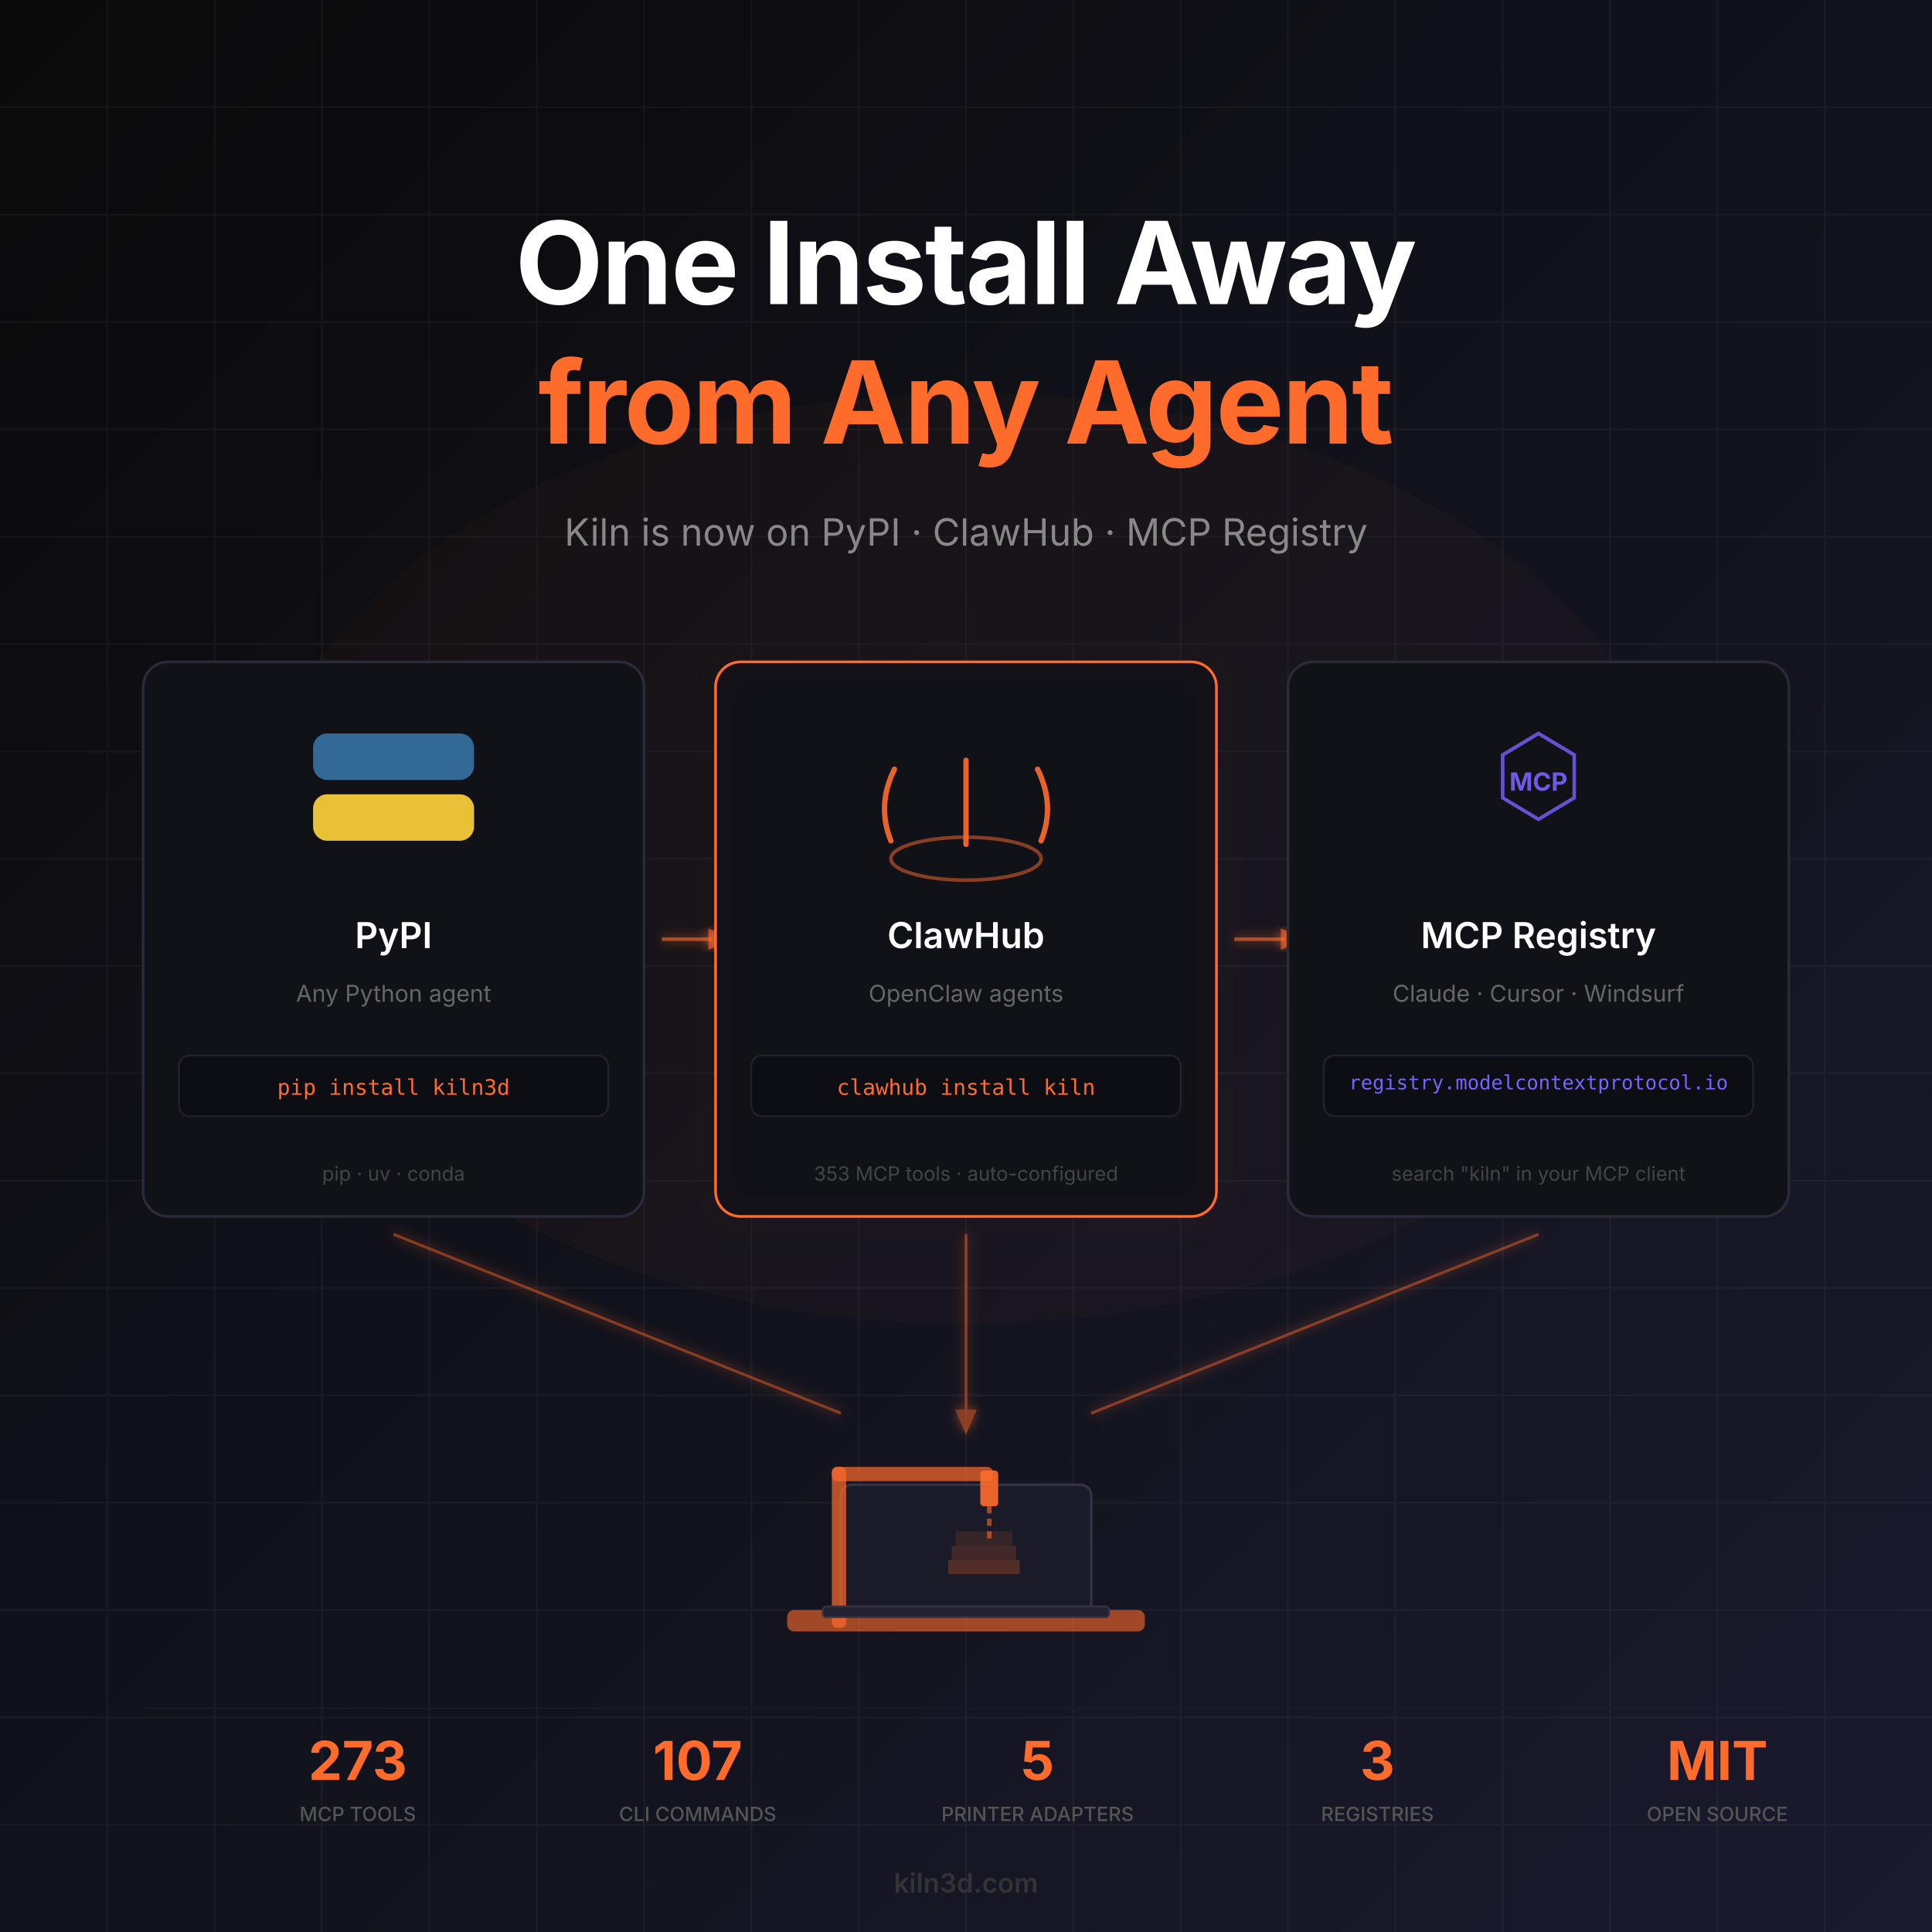
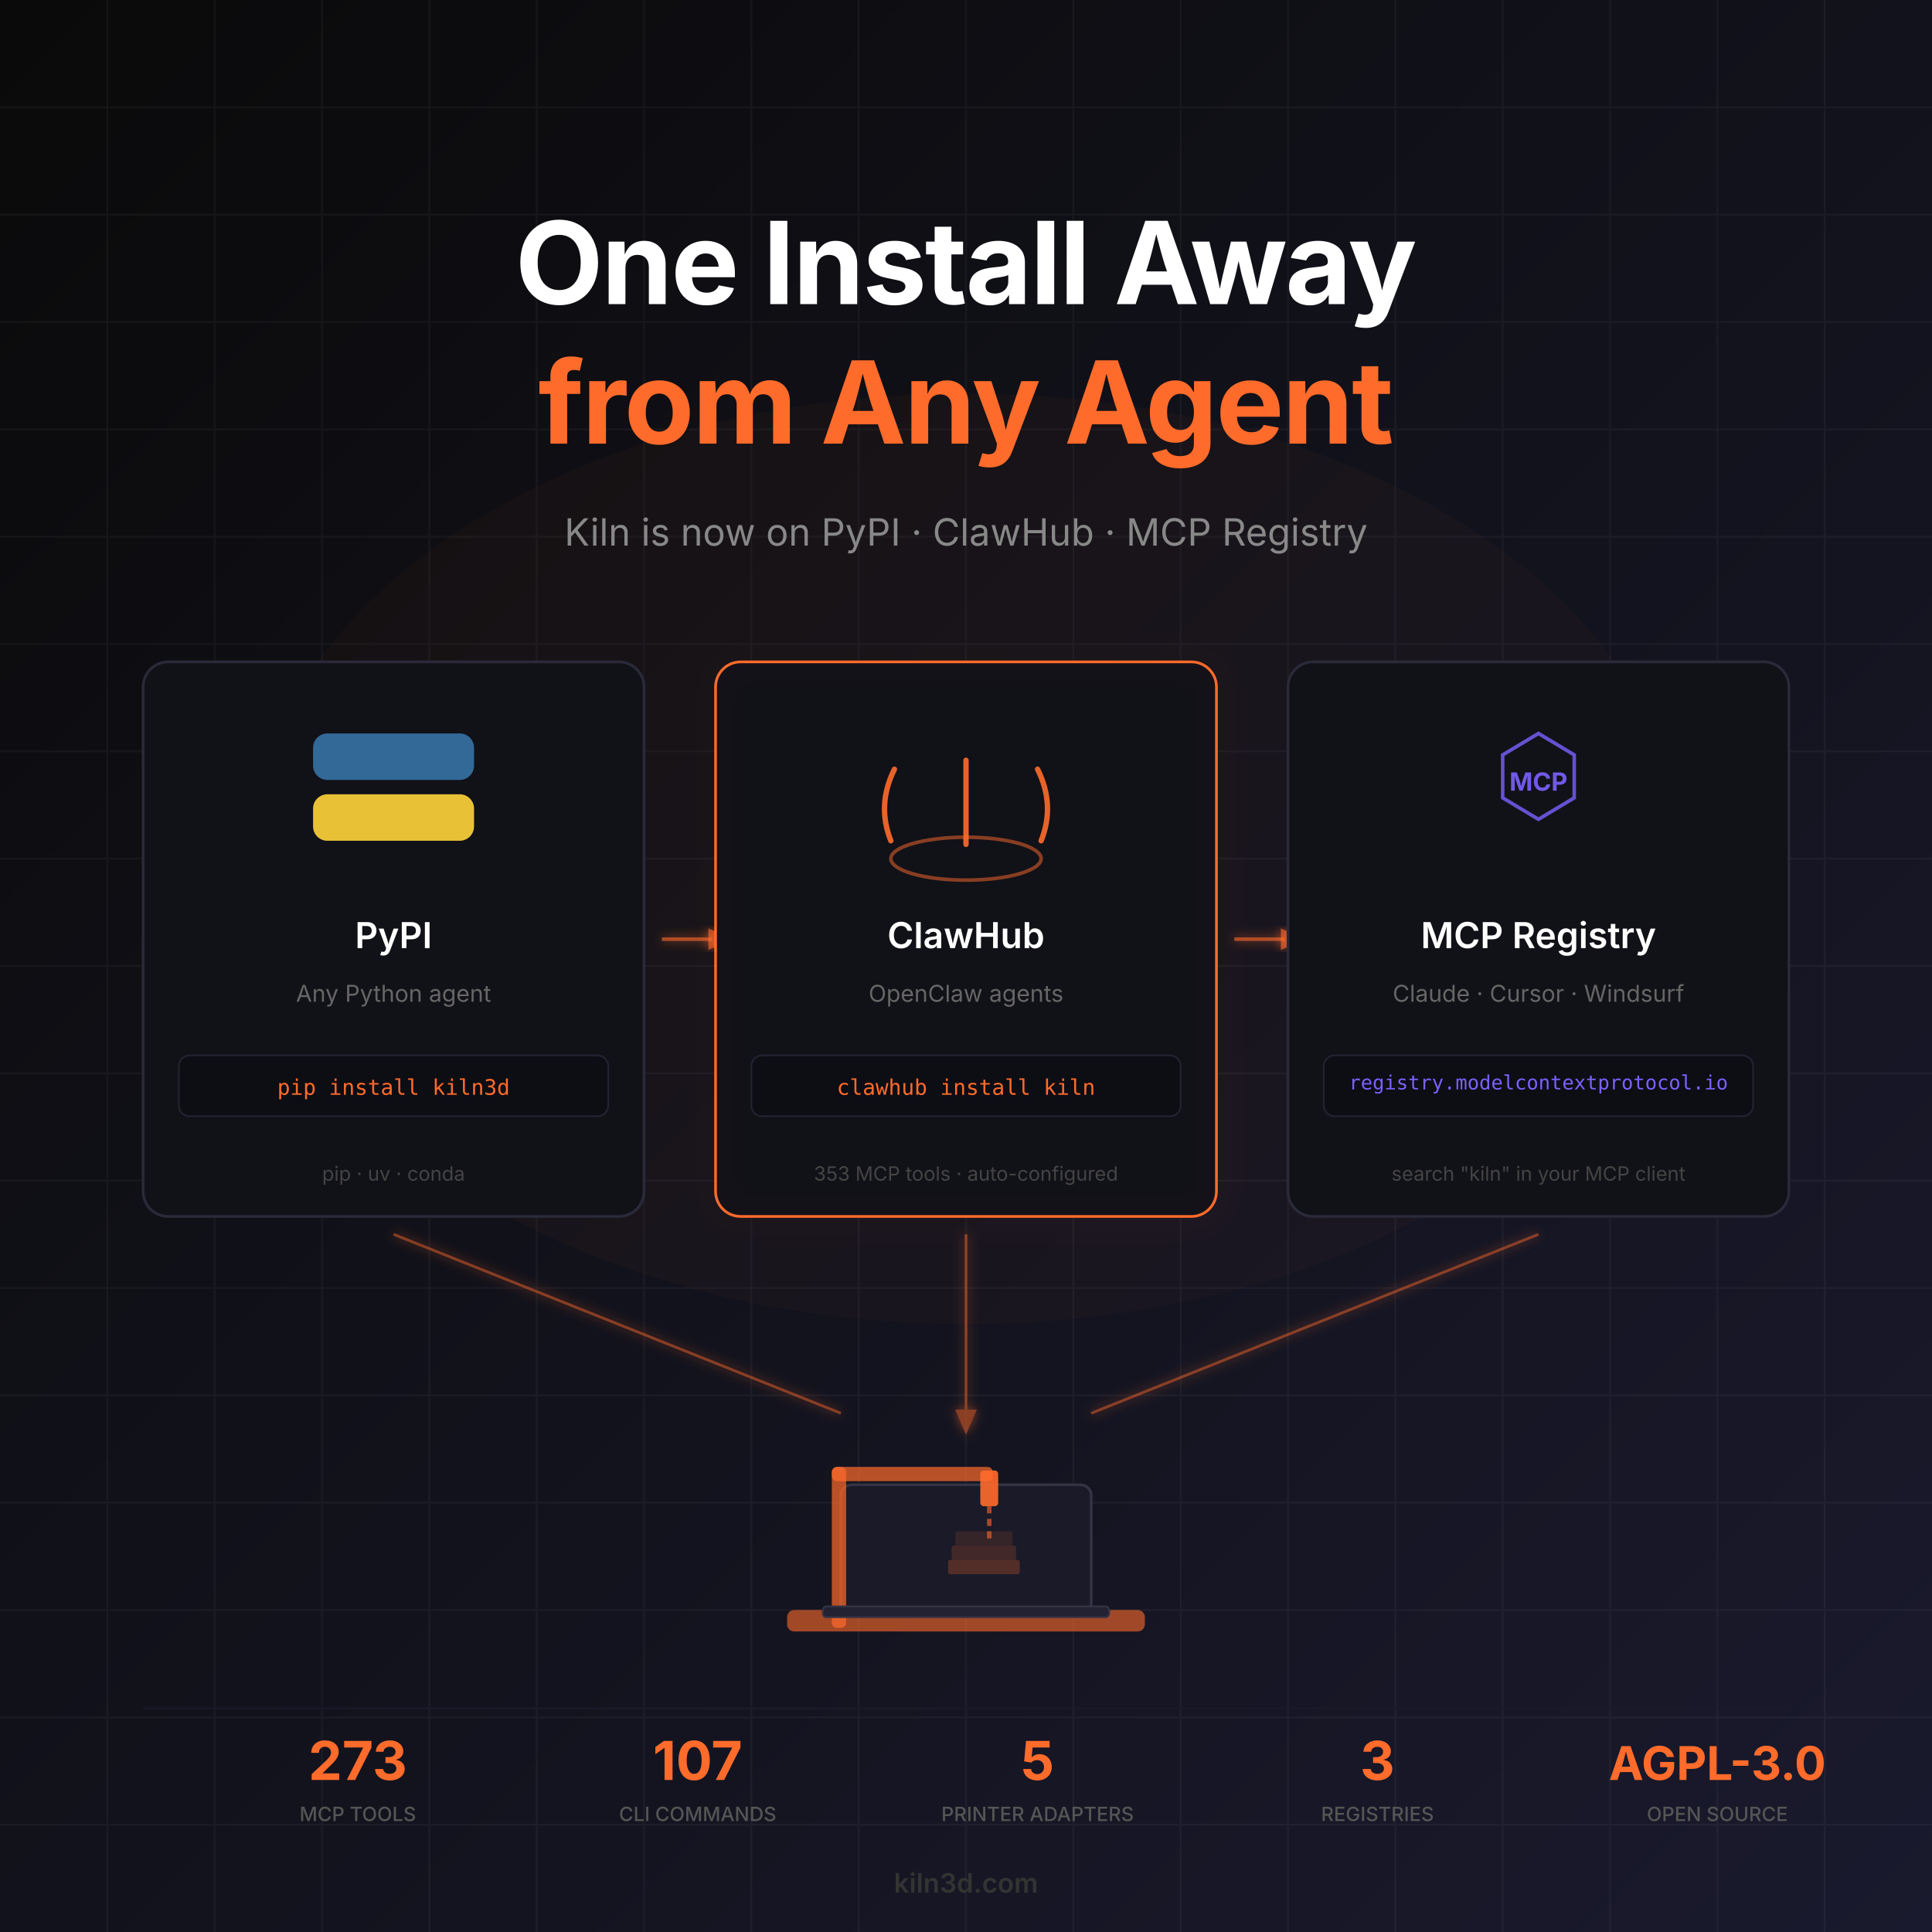
<svg xmlns="http://www.w3.org/2000/svg" viewBox="0 0 1080 1080" width="1080" height="1080">
  <defs>
    <linearGradient id="bg" x1="0%" y1="0%" x2="100%" y2="100%">
      <stop offset="0%" style="stop-color:#0a0a0a" />
      <stop offset="100%" style="stop-color:#1a1a2e" />
    </linearGradient>
    <filter id="glowFilter">
      <feGaussianBlur stdDeviation="3" result="blur" />
      <feMerge>
        <feMergeNode in="blur" />
        <feMergeNode in="SourceGraphic" />
      </feMerge>
    </filter>
    <filter id="softGlow">
      <feGaussianBlur stdDeviation="8" result="blur" />
      <feMerge>
        <feMergeNode in="blur" />
        <feMergeNode in="SourceGraphic" />
      </feMerge>
    </filter>
  </defs>
  <rect width="1080" height="1080" fill="url(#bg)" />
  <g opacity="0.04">
    <line x1="60" y1="0" x2="60" y2="1080" stroke="#fff" stroke-width="1" />
    <line x1="120" y1="0" x2="120" y2="1080" stroke="#fff" stroke-width="1" />
    <line x1="180" y1="0" x2="180" y2="1080" stroke="#fff" stroke-width="1" />
    <line x1="240" y1="0" x2="240" y2="1080" stroke="#fff" stroke-width="1" />
    <line x1="300" y1="0" x2="300" y2="1080" stroke="#fff" stroke-width="1" />
    <line x1="360" y1="0" x2="360" y2="1080" stroke="#fff" stroke-width="1" />
    <line x1="420" y1="0" x2="420" y2="1080" stroke="#fff" stroke-width="1" />
    <line x1="480" y1="0" x2="480" y2="1080" stroke="#fff" stroke-width="1" />
    <line x1="540" y1="0" x2="540" y2="1080" stroke="#fff" stroke-width="1" />
    <line x1="600" y1="0" x2="600" y2="1080" stroke="#fff" stroke-width="1" />
    <line x1="660" y1="0" x2="660" y2="1080" stroke="#fff" stroke-width="1" />
    <line x1="720" y1="0" x2="720" y2="1080" stroke="#fff" stroke-width="1" />
    <line x1="780" y1="0" x2="780" y2="1080" stroke="#fff" stroke-width="1" />
    <line x1="840" y1="0" x2="840" y2="1080" stroke="#fff" stroke-width="1" />
    <line x1="900" y1="0" x2="900" y2="1080" stroke="#fff" stroke-width="1" />
    <line x1="960" y1="0" x2="960" y2="1080" stroke="#fff" stroke-width="1" />
    <line x1="1020" y1="0" x2="1020" y2="1080" stroke="#fff" stroke-width="1" />
    <line x1="0" y1="60" x2="1080" y2="60" stroke="#fff" stroke-width="1" />
    <line x1="0" y1="120" x2="1080" y2="120" stroke="#fff" stroke-width="1" />
    <line x1="0" y1="180" x2="1080" y2="180" stroke="#fff" stroke-width="1" />
    <line x1="0" y1="240" x2="1080" y2="240" stroke="#fff" stroke-width="1" />
    <line x1="0" y1="300" x2="1080" y2="300" stroke="#fff" stroke-width="1" />
    <line x1="0" y1="360" x2="1080" y2="360" stroke="#fff" stroke-width="1" />
    <line x1="0" y1="420" x2="1080" y2="420" stroke="#fff" stroke-width="1" />
    <line x1="0" y1="480" x2="1080" y2="480" stroke="#fff" stroke-width="1" />
    <line x1="0" y1="540" x2="1080" y2="540" stroke="#fff" stroke-width="1" />
    <line x1="0" y1="600" x2="1080" y2="600" stroke="#fff" stroke-width="1" />
    <line x1="0" y1="660" x2="1080" y2="660" stroke="#fff" stroke-width="1" />
    <line x1="0" y1="720" x2="1080" y2="720" stroke="#fff" stroke-width="1" />
    <line x1="0" y1="780" x2="1080" y2="780" stroke="#fff" stroke-width="1" />
    <line x1="0" y1="840" x2="1080" y2="840" stroke="#fff" stroke-width="1" />
    <line x1="0" y1="900" x2="1080" y2="900" stroke="#fff" stroke-width="1" />
    <line x1="0" y1="960" x2="1080" y2="960" stroke="#fff" stroke-width="1" />
    <line x1="0" y1="1020" x2="1080" y2="1020" stroke="#fff" stroke-width="1" />
  </g>
  <ellipse cx="540" cy="480" rx="400" ry="260" fill="#ff6b2b" opacity="0.03" />
  <text x="540" y="170" text-anchor="middle" fill="#ffffff" font-family="-apple-system, BlinkMacSystemFont, 'Segoe UI', sans-serif" font-size="64" font-weight="700" letter-spacing="-1">One Install Away</text>
  <text x="540" y="248" text-anchor="middle" fill="#ff6b2b" font-family="-apple-system, BlinkMacSystemFont, 'Segoe UI', sans-serif" font-size="64" font-weight="700" letter-spacing="-1">from Any Agent</text>
  <text x="540" y="305" text-anchor="middle" fill="#888888" font-family="-apple-system, BlinkMacSystemFont, 'Segoe UI', sans-serif" font-size="21" font-weight="400">Kiln is now on PyPI · ClawHub · MCP Registry</text>
  <g>
    <rect x="80" y="370" width="280" height="310" rx="14" fill="#111118" stroke="#2a2a3a" stroke-width="1.5" />
    <rect x="175" y="410" width="90" height="26" rx="8" fill="#3572A5" opacity="0.9" />
    <rect x="175" y="444" width="90" height="26" rx="8" fill="#FFD43B" opacity="0.9" />
    <text x="220" y="530" text-anchor="middle" fill="#ffffff" font-family="-apple-system, BlinkMacSystemFont, 'Segoe UI', sans-serif" font-size="20" font-weight="600">PyPI</text>
    <text x="220" y="560" text-anchor="middle" fill="#666666" font-family="-apple-system, BlinkMacSystemFont, 'Segoe UI', sans-serif" font-size="13">Any Python agent</text>
    <rect x="100" y="590" width="240" height="34" rx="6" fill="#0d0d14" stroke="#222230" stroke-width="1" />
    <text x="220" y="612" text-anchor="middle" fill="#ff6b2b" font-family="monospace" font-size="12">pip install kiln3d</text>
    <text x="220" y="660" text-anchor="middle" fill="#444444" font-family="-apple-system, BlinkMacSystemFont, 'Segoe UI', sans-serif" font-size="11">pip · uv · conda</text>
  </g>
  <g filter="url(#glowFilter)">
    <line x1="370" y1="525" x2="398" y2="525" stroke="#ff6b2b" stroke-width="2" opacity="0.6" />
    <polygon points="396,519 410,525 396,531" fill="#ff6b2b" opacity="0.6" />
  </g>
  <g>
    <rect x="400" y="370" width="280" height="310" rx="14" fill="#111118" stroke="#ff6b2b" stroke-width="1.5" />
    <rect x="400" y="370" width="280" height="310" rx="14" fill="none" stroke="#ff6b2b" stroke-width="1" opacity="0.2" filter="url(#softGlow)" />
    <path d="M500 430 Q490 450 498 470" stroke="#ff6b2b" stroke-width="3" fill="none" stroke-linecap="round" opacity="0.9" />
    <path d="M540 425 Q540 450 540 472" stroke="#ff6b2b" stroke-width="3" fill="none" stroke-linecap="round" opacity="0.9" />
    <path d="M580 430 Q590 450 582 470" stroke="#ff6b2b" stroke-width="3" fill="none" stroke-linecap="round" opacity="0.9" />
    <ellipse cx="540" cy="480" rx="42" ry="12" fill="none" stroke="#ff6b2b" stroke-width="2" opacity="0.5" />
    <text x="540" y="530" text-anchor="middle" fill="#ffffff" font-family="-apple-system, BlinkMacSystemFont, 'Segoe UI', sans-serif" font-size="20" font-weight="600">ClawHub</text>
    <text x="540" y="560" text-anchor="middle" fill="#666666" font-family="-apple-system, BlinkMacSystemFont, 'Segoe UI', sans-serif" font-size="13">OpenClaw agents</text>
    <rect x="420" y="590" width="240" height="34" rx="6" fill="#0d0d14" stroke="#222230" stroke-width="1" />
    <text x="540" y="612" text-anchor="middle" fill="#ff6b2b" font-family="monospace" font-size="12">clawhub install kiln</text>
    <text x="540" y="660" text-anchor="middle" fill="#444444" font-family="-apple-system, BlinkMacSystemFont, 'Segoe UI', sans-serif" font-size="11">353 MCP tools · auto-configured</text>
  </g>
  <g filter="url(#glowFilter)">
    <line x1="690" y1="525" x2="718" y2="525" stroke="#ff6b2b" stroke-width="2" opacity="0.6" />
    <polygon points="716,519 730,525 716,531" fill="#ff6b2b" opacity="0.6" />
  </g>
  <g>
    <rect x="720" y="370" width="280" height="310" rx="14" fill="#111118" stroke="#2a2a3a" stroke-width="1.5" />
    <polygon points="860,410 880,422 880,446 860,458 840,446 840,422" fill="none" stroke="#7b61ff" stroke-width="2" opacity="0.8" />
    <text x="860" y="442" text-anchor="middle" fill="#7b61ff" font-family="-apple-system, BlinkMacSystemFont, 'Segoe UI', sans-serif" font-size="14" font-weight="700" opacity="0.9">MCP</text>
    <text x="860" y="530" text-anchor="middle" fill="#ffffff" font-family="-apple-system, BlinkMacSystemFont, 'Segoe UI', sans-serif" font-size="20" font-weight="600">MCP Registry</text>
    <text x="860" y="560" text-anchor="middle" fill="#666666" font-family="-apple-system, BlinkMacSystemFont, 'Segoe UI', sans-serif" font-size="13">Claude · Cursor · Windsurf</text>
    <rect x="740" y="590" width="240" height="34" rx="6" fill="#0d0d14" stroke="#222230" stroke-width="1" />
    <text x="860" y="609" text-anchor="middle" fill="#7b61ff" font-family="monospace" font-size="11">registry.modelcontextprotocol.io</text>
    <text x="860" y="660" text-anchor="middle" fill="#444444" font-family="-apple-system, BlinkMacSystemFont, 'Segoe UI', sans-serif" font-size="11">search "kiln" in your MCP client</text>
  </g>
  <g filter="url(#glowFilter)" opacity="0.5">
    <line x1="220" y1="690" x2="470" y2="790" stroke="#ff6b2b" stroke-width="1.5" />
    <line x1="540" y1="690" x2="540" y2="790" stroke="#ff6b2b" stroke-width="1.5" />
    <line x1="860" y1="690" x2="610" y2="790" stroke="#ff6b2b" stroke-width="1.5" />
    <polygon points="534,788 540,802 546,788" fill="#ff6b2b" />
  </g>
  <g transform="translate(440, 800)">
    <rect x="0" y="100" width="200" height="12" rx="4" fill="#ff6b2b" opacity="0.6" />
    <rect x="30" y="30" width="140" height="72" rx="6" fill="#1a1a28" stroke="#333344" stroke-width="1.5" />
    <rect x="25" y="20" width="8" height="90" rx="3" fill="#ff6b2b" opacity="0.7" />
    <rect x="25" y="20" width="90" height="8" rx="3" fill="#ff6b2b" opacity="0.7" />
    <rect x="108" y="22" width="10" height="20" rx="2" fill="#ff6b2b" opacity="0.9" />
    <line x1="113" y1="42" x2="113" y2="62" stroke="#ff6b2b" stroke-width="2.5" stroke-dasharray="4,3" opacity="0.6" />
    <rect x="20" y="98" width="160" height="6" rx="2" fill="#222233" stroke="#333344" stroke-width="1" />
    <rect x="90" y="72" width="40" height="8" rx="1" fill="#ff6b2b" opacity="0.25" />
    <rect x="92" y="64" width="36" height="8" rx="1" fill="#ff6b2b" opacity="0.18" />
    <rect x="94" y="56" width="32" height="8" rx="1" fill="#ff6b2b" opacity="0.12" />
  </g>
  <g>
    <line x1="80" y1="955" x2="1000" y2="955" stroke="#1a1a2a" stroke-width="1" />
    <text x="200" y="995" text-anchor="middle" fill="#ff6b2b" font-family="-apple-system, BlinkMacSystemFont, 'Segoe UI', sans-serif" font-size="30" font-weight="700">273</text>
    <text x="200" y="1018" text-anchor="middle" fill="#555555" font-family="-apple-system, BlinkMacSystemFont, 'Segoe UI', sans-serif" font-size="11" font-weight="500">MCP TOOLS</text>
    <text x="390" y="995" text-anchor="middle" fill="#ff6b2b" font-family="-apple-system, BlinkMacSystemFont, 'Segoe UI', sans-serif" font-size="30" font-weight="700">107</text>
    <text x="390" y="1018" text-anchor="middle" fill="#555555" font-family="-apple-system, BlinkMacSystemFont, 'Segoe UI', sans-serif" font-size="11" font-weight="500">CLI COMMANDS</text>
    <text x="580" y="995" text-anchor="middle" fill="#ff6b2b" font-family="-apple-system, BlinkMacSystemFont, 'Segoe UI', sans-serif" font-size="30" font-weight="700">5</text>
    <text x="580" y="1018" text-anchor="middle" fill="#555555" font-family="-apple-system, BlinkMacSystemFont, 'Segoe UI', sans-serif" font-size="11" font-weight="500">PRINTER ADAPTERS</text>
    <text x="770" y="995" text-anchor="middle" fill="#ff6b2b" font-family="-apple-system, BlinkMacSystemFont, 'Segoe UI', sans-serif" font-size="30" font-weight="700">3</text>
    <text x="770" y="1018" text-anchor="middle" fill="#555555" font-family="-apple-system, BlinkMacSystemFont, 'Segoe UI', sans-serif" font-size="11" font-weight="500">REGISTRIES</text>
-     <text x="960" y="995" text-anchor="middle" fill="#ff6b2b" font-family="-apple-system, BlinkMacSystemFont, 'Segoe UI', sans-serif" font-size="30" font-weight="700">MIT</text>
+     <text x="960" y="995" text-anchor="middle" fill="#ff6b2b" font-family="-apple-system, BlinkMacSystemFont, 'Segoe UI', sans-serif" font-size="26" font-weight="700">AGPL-3.0</text>
    <text x="960" y="1018" text-anchor="middle" fill="#555555" font-family="-apple-system, BlinkMacSystemFont, 'Segoe UI', sans-serif" font-size="11" font-weight="500">OPEN SOURCE</text>
  </g>
  <text x="540" y="1058" text-anchor="middle" fill="#333333" font-family="-apple-system, BlinkMacSystemFont, 'Segoe UI', sans-serif" font-size="15" font-weight="600">kiln3d.com</text>
</svg>
